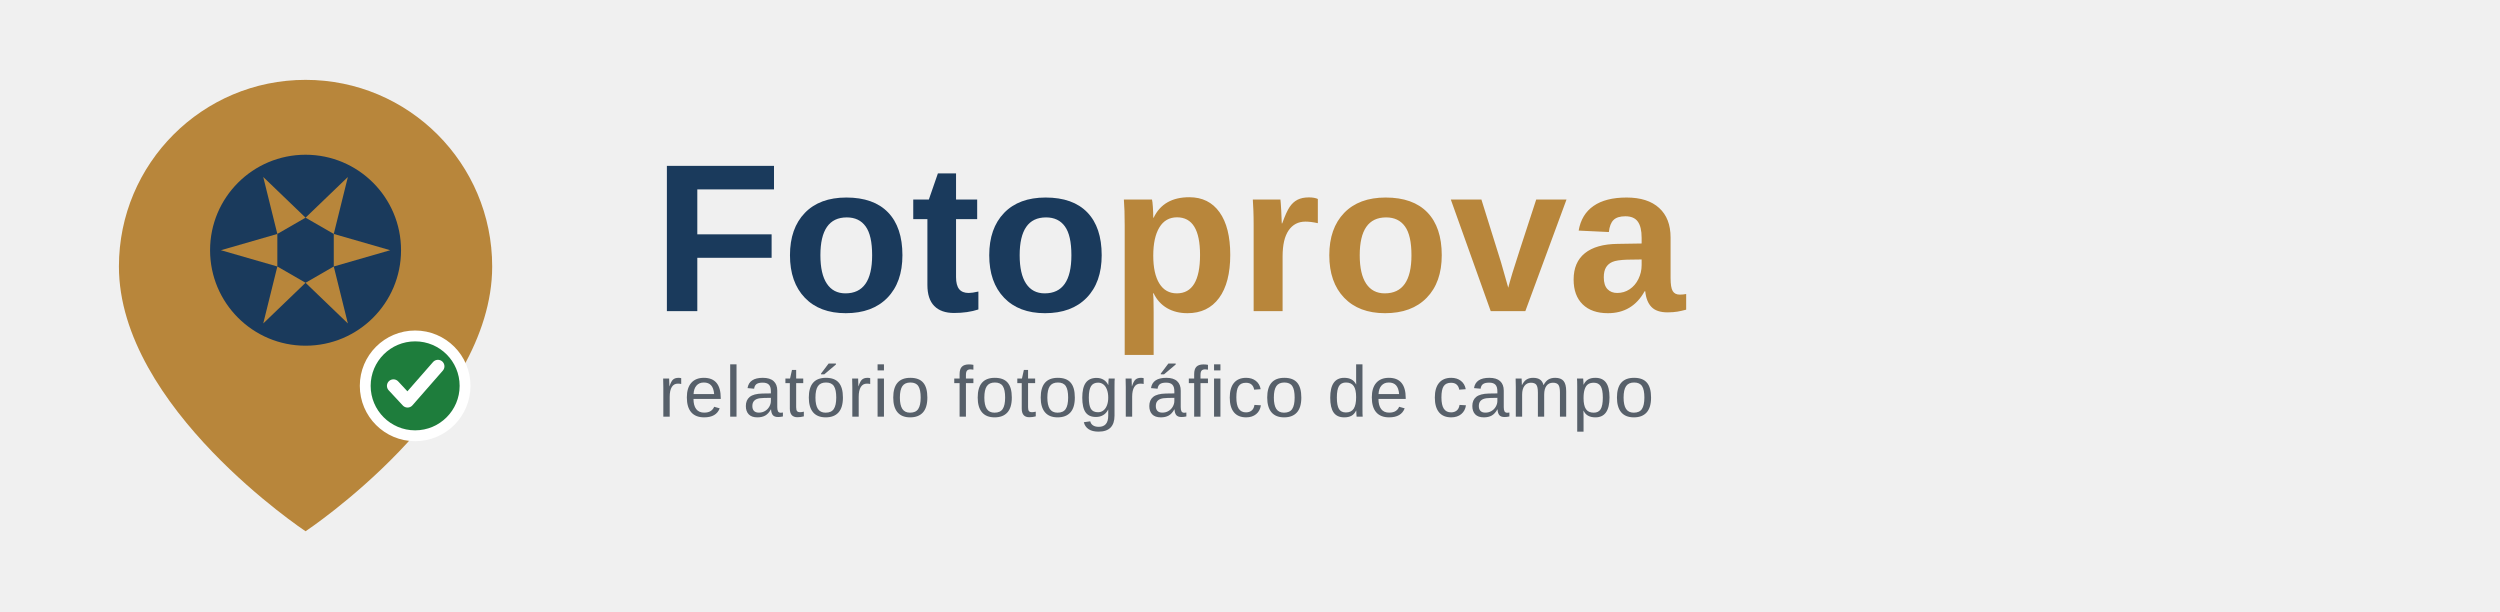
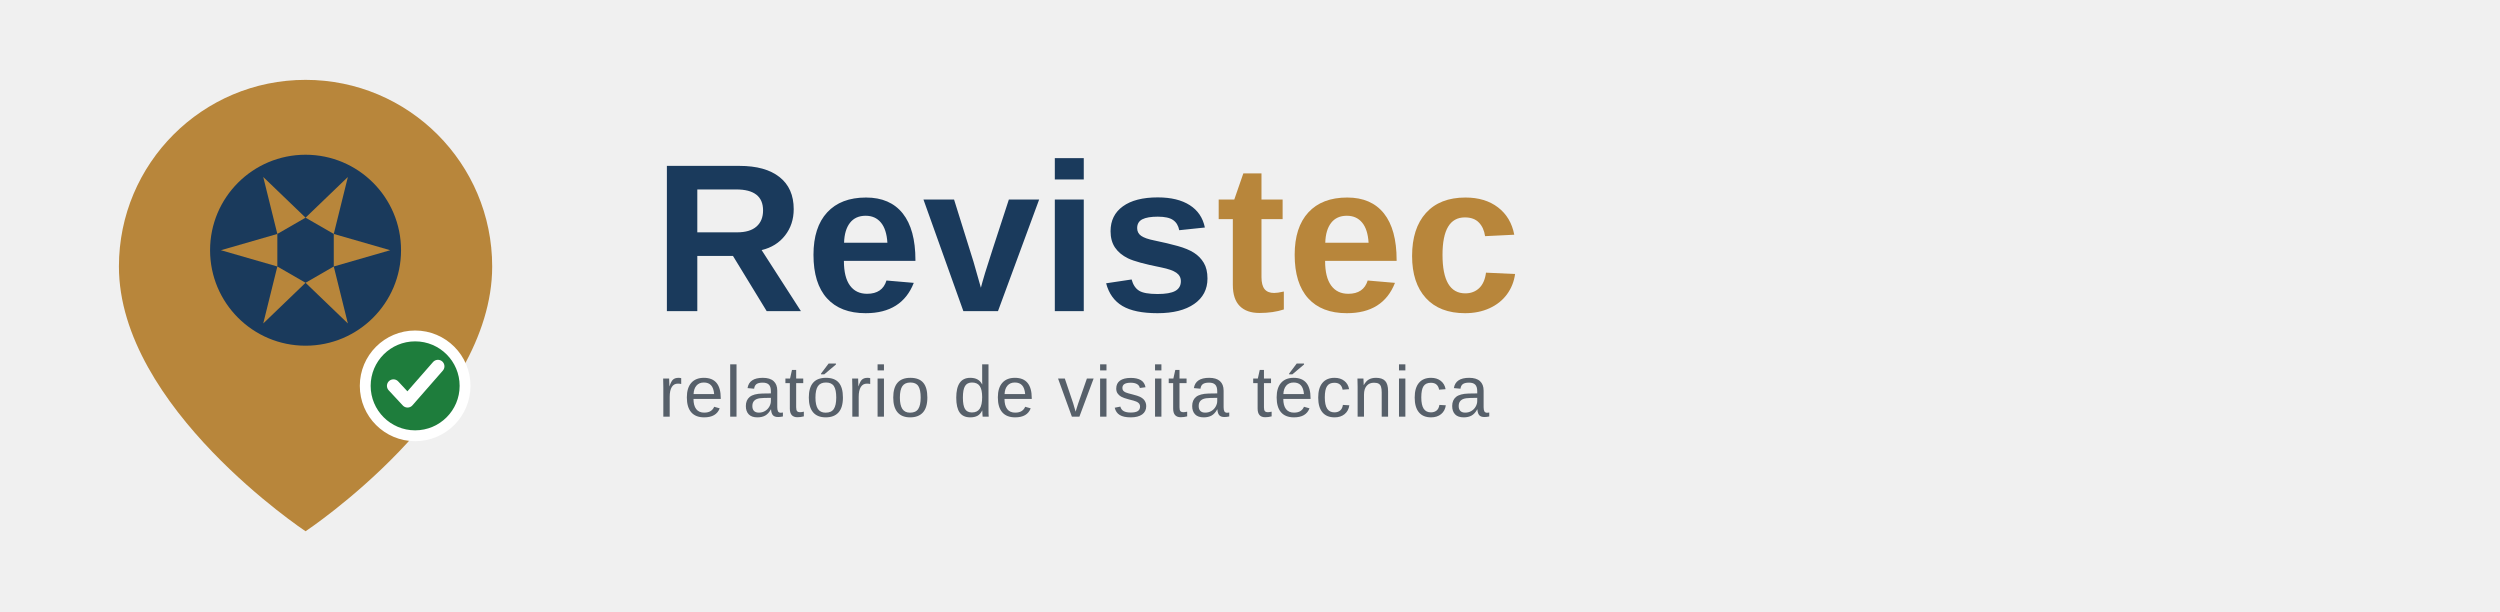
<svg xmlns="http://www.w3.org/2000/svg" viewBox="0 0 900 220">
  <defs>
    <clipPath id="pinClipH">
      <path d="M256 48 C161 48 84 125 84 220 C84 350 256 464 256 464 C256 464 428 350 428 220 C428 125 351 48 256 48 Z" />
    </clipPath>
  </defs>
  <svg x="10" y="10" width="200" height="200" viewBox="0 0 512 512">
    <path d="M256 48 C161 48 84 125 84 220 C84 350 256 464 256 464 C256 464 428 350 428 220 C428 125 351 48 256 48 Z" fill="#b8863b" />
    <circle cx="256" cy="205" r="88" fill="#1a3a5c" clip-path="url(#pinClipH)" />
    <g fill="#b8863b" clip-path="url(#pinClipH)">
      <path d="M 256.0 175.0 L 295.0 137.5 L 282.0 190.0 Z" />
      <path d="M 282.0 190.0 L 334.0 205.0 L 282.0 220.0 Z" />
      <path d="M 282.0 220.0 L 295.0 272.5 L 256.0 235.0 Z" />
      <path d="M 256.0 235.0 L 217.0 272.5 L 230.0 220.0 Z" />
      <path d="M 230.0 220.0 L 178.0 205.0 L 230.0 190.0 Z" />
      <path d="M 230.0 190.0 L 217.0 137.5 L 256.0 175.0 Z" />
    </g>
    <circle cx="256" cy="205" r="14" fill="#1a3a5c" clip-path="url(#pinClipH)" />
    <circle cx="357" cy="330" r="46" fill="#1e7d3c" stroke="#ffffff" stroke-width="10" />
    <path d="M337 330 L350 344 L378 312" fill="none" stroke="#ffffff" stroke-width="12" stroke-linecap="round" stroke-linejoin="round" />
  </svg>
-   <text x="235" y="112" font-family="Arial, Helvetica, sans-serif" font-weight="800" font-size="76" fill="#1a3a5c">Foto<tspan fill="#b8863b">prova</tspan>
+   <text x="235" y="112" font-family="Arial, Helvetica, sans-serif" font-weight="800" font-size="76" fill="#1a3a5c">Revis<tspan fill="#b8863b">tec</tspan>
  </text>
-   <text x="237" y="150" font-family="Arial, Helvetica, sans-serif" font-weight="500" font-size="26" letter-spacing="0.5" fill="#57606a">relatório fotográfico de campo</text>
+   <text x="237" y="150" font-family="Arial, Helvetica, sans-serif" font-weight="500" font-size="26" letter-spacing="0.5" fill="#57606a">relatório de visita técnica</text>
</svg>
